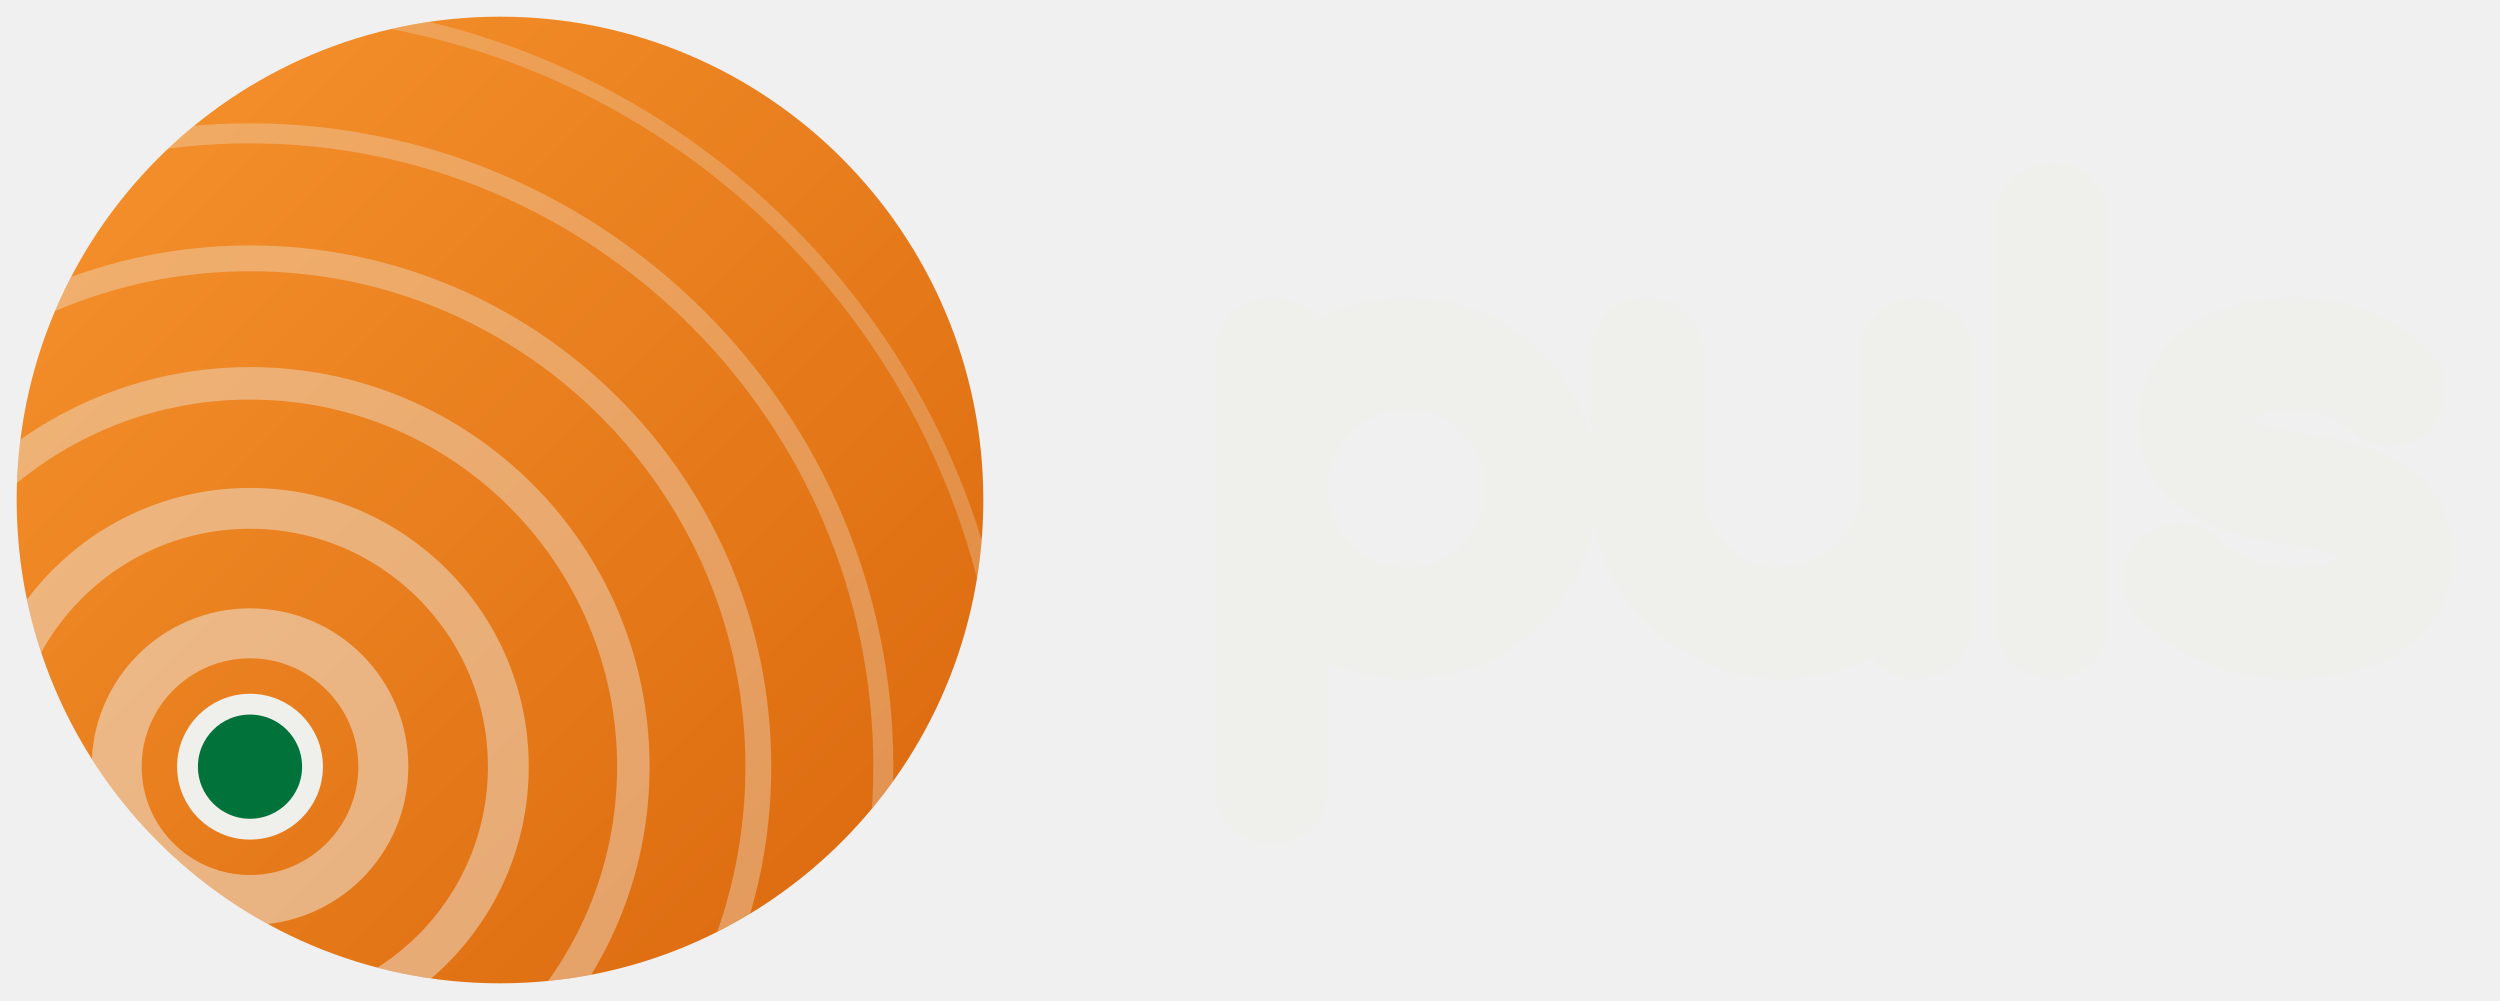
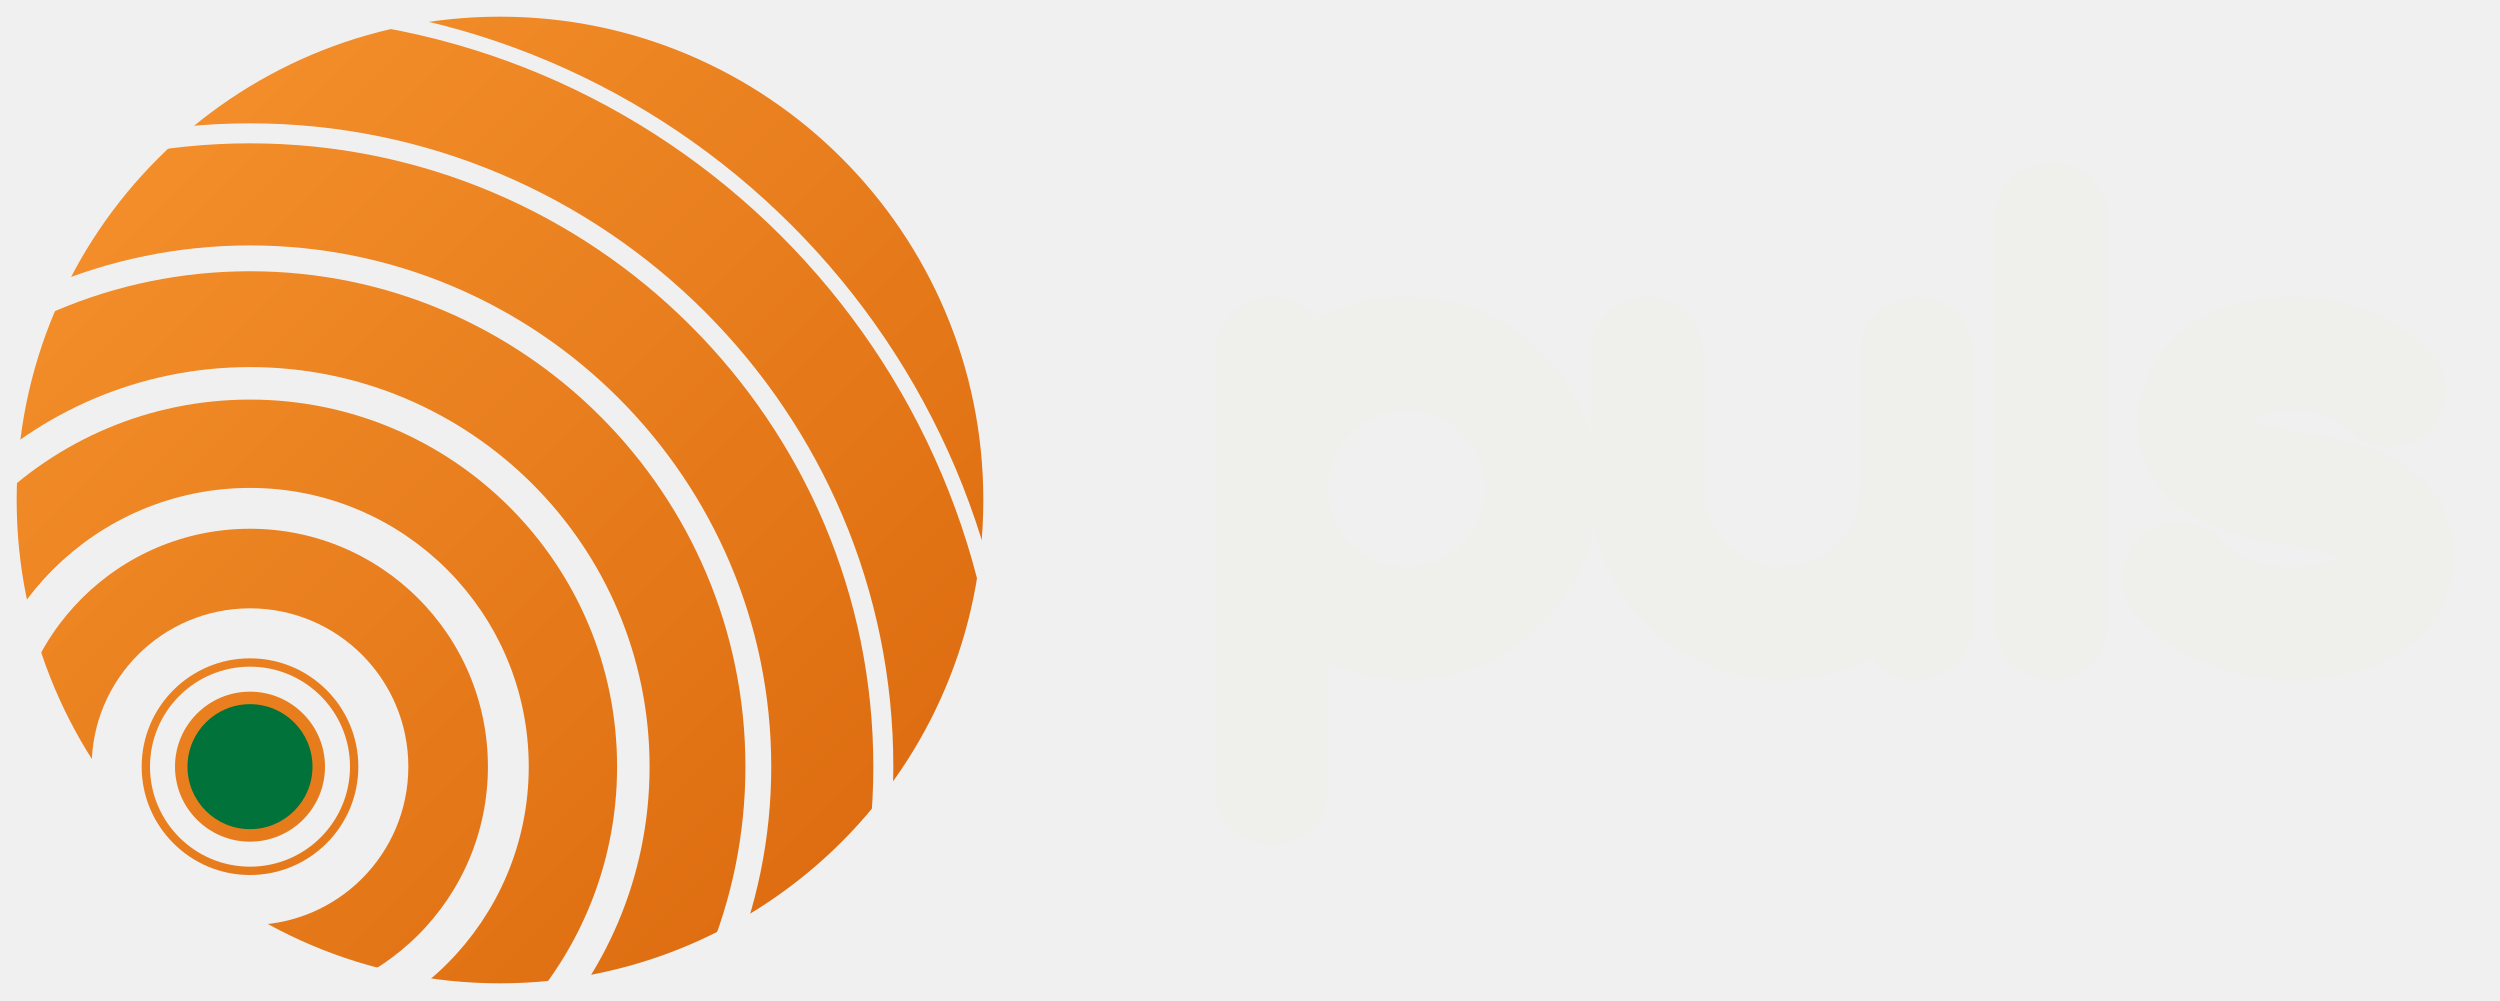
<svg xmlns="http://www.w3.org/2000/svg" viewBox="0 0 300 120" role="img" aria-label="Puls">
  <defs>
    <linearGradient id="bg" x1="0" y1="0" x2="1" y2="1">
      <stop offset="0" stop-color="#f7952f" />
      <stop offset="1" stop-color="#d9660b" />
    </linearGradient>
-     <clipPath id="disc">
-       <circle cx="60" cy="60" r="58" />
-     </clipPath>
+     <mask id="cut" maskUnits="userSpaceOnUse" x="0" y="0" width="120" height="120">
+       <circle cx="60" cy="60" r="58" fill="#fff" />
+       <circle cx="30" cy="92" r="16" fill="none" stroke="#000" stroke-width="6" />
+       <circle cx="30" cy="92" r="31" fill="none" stroke="#000" stroke-width="4.9" />
+       <circle cx="30" cy="92" r="46" fill="none" stroke="#000" stroke-width="3.9" />
+       <circle cx="30" cy="92" r="61" fill="none" stroke="#000" stroke-width="3.1" />
+       <circle cx="30" cy="92" r="76" fill="none" stroke="#000" stroke-width="2.4" />
+       <circle cx="30" cy="92" r="91" fill="none" stroke="#000" stroke-width="1.8" />
+       <circle cx="30" cy="92" r="106" fill="none" stroke="#000" stroke-width="1.3" />
+       <circle cx="30" cy="92" r="10.5" fill="none" stroke="#000" stroke-width="3" />
+     </mask>
  </defs>
-   <g clip-path="url(#disc)">
-     <rect width="120" height="120" fill="url(#bg)" />
-     <circle class="puls-ring" cx="30" cy="92" r="16" fill="none" stroke="#efefeb" stroke-width="6" stroke-opacity="0.5" />
-     <circle class="puls-ring" cx="30" cy="92" r="31" fill="none" stroke="#efefeb" stroke-width="4.9" stroke-opacity="0.45" />
-     <circle class="puls-ring" cx="30" cy="92" r="46" fill="none" stroke="#efefeb" stroke-width="3.9" stroke-opacity="0.4" />
-     <circle class="puls-ring" cx="30" cy="92" r="61" fill="none" stroke="#efefeb" stroke-width="3.1" stroke-opacity="0.35" />
-     <circle class="puls-ring" cx="30" cy="92" r="76" fill="none" stroke="#efefeb" stroke-width="2.4" stroke-opacity="0.3" />
-     <circle class="puls-ring" cx="30" cy="92" r="91" fill="none" stroke="#efefeb" stroke-width="1.8" stroke-opacity="0.25" />
-     <circle class="puls-ring" cx="30" cy="92" r="106" fill="none" stroke="#efefeb" stroke-width="1.3" stroke-opacity="0.2" />
-   </g>
-   <circle class="puls-source" cx="30" cy="92" r="7.5" fill="#00723a" stroke="#efefeb" stroke-width="2.5" />
+   <rect width="120" height="120" fill="url(#bg)" mask="url(#cut)" />
+   <circle class="puls-source" cx="30" cy="92" r="7.5" fill="#00723a" />
  <g transform="translate(140 19) scale(.9)">
    <path d="M14 26V84M14 44a18 18 0 1 0 36 0a18 18 0 1 0-36 0M64 26v18a18 18 0 0 0 36 0M100 26v36M118 8v54M163 31c-4-4-9-5-13-5c-8 0-13 4-13 9c0 6 6 8 13 9c8 1 14 3 14 9c0 6-6 9-14 9c-6 0-11-2-15-6" fill="none" stroke="#efefeb" stroke-width="15" stroke-linecap="round" stroke-linejoin="round" />
  </g>
</svg>
